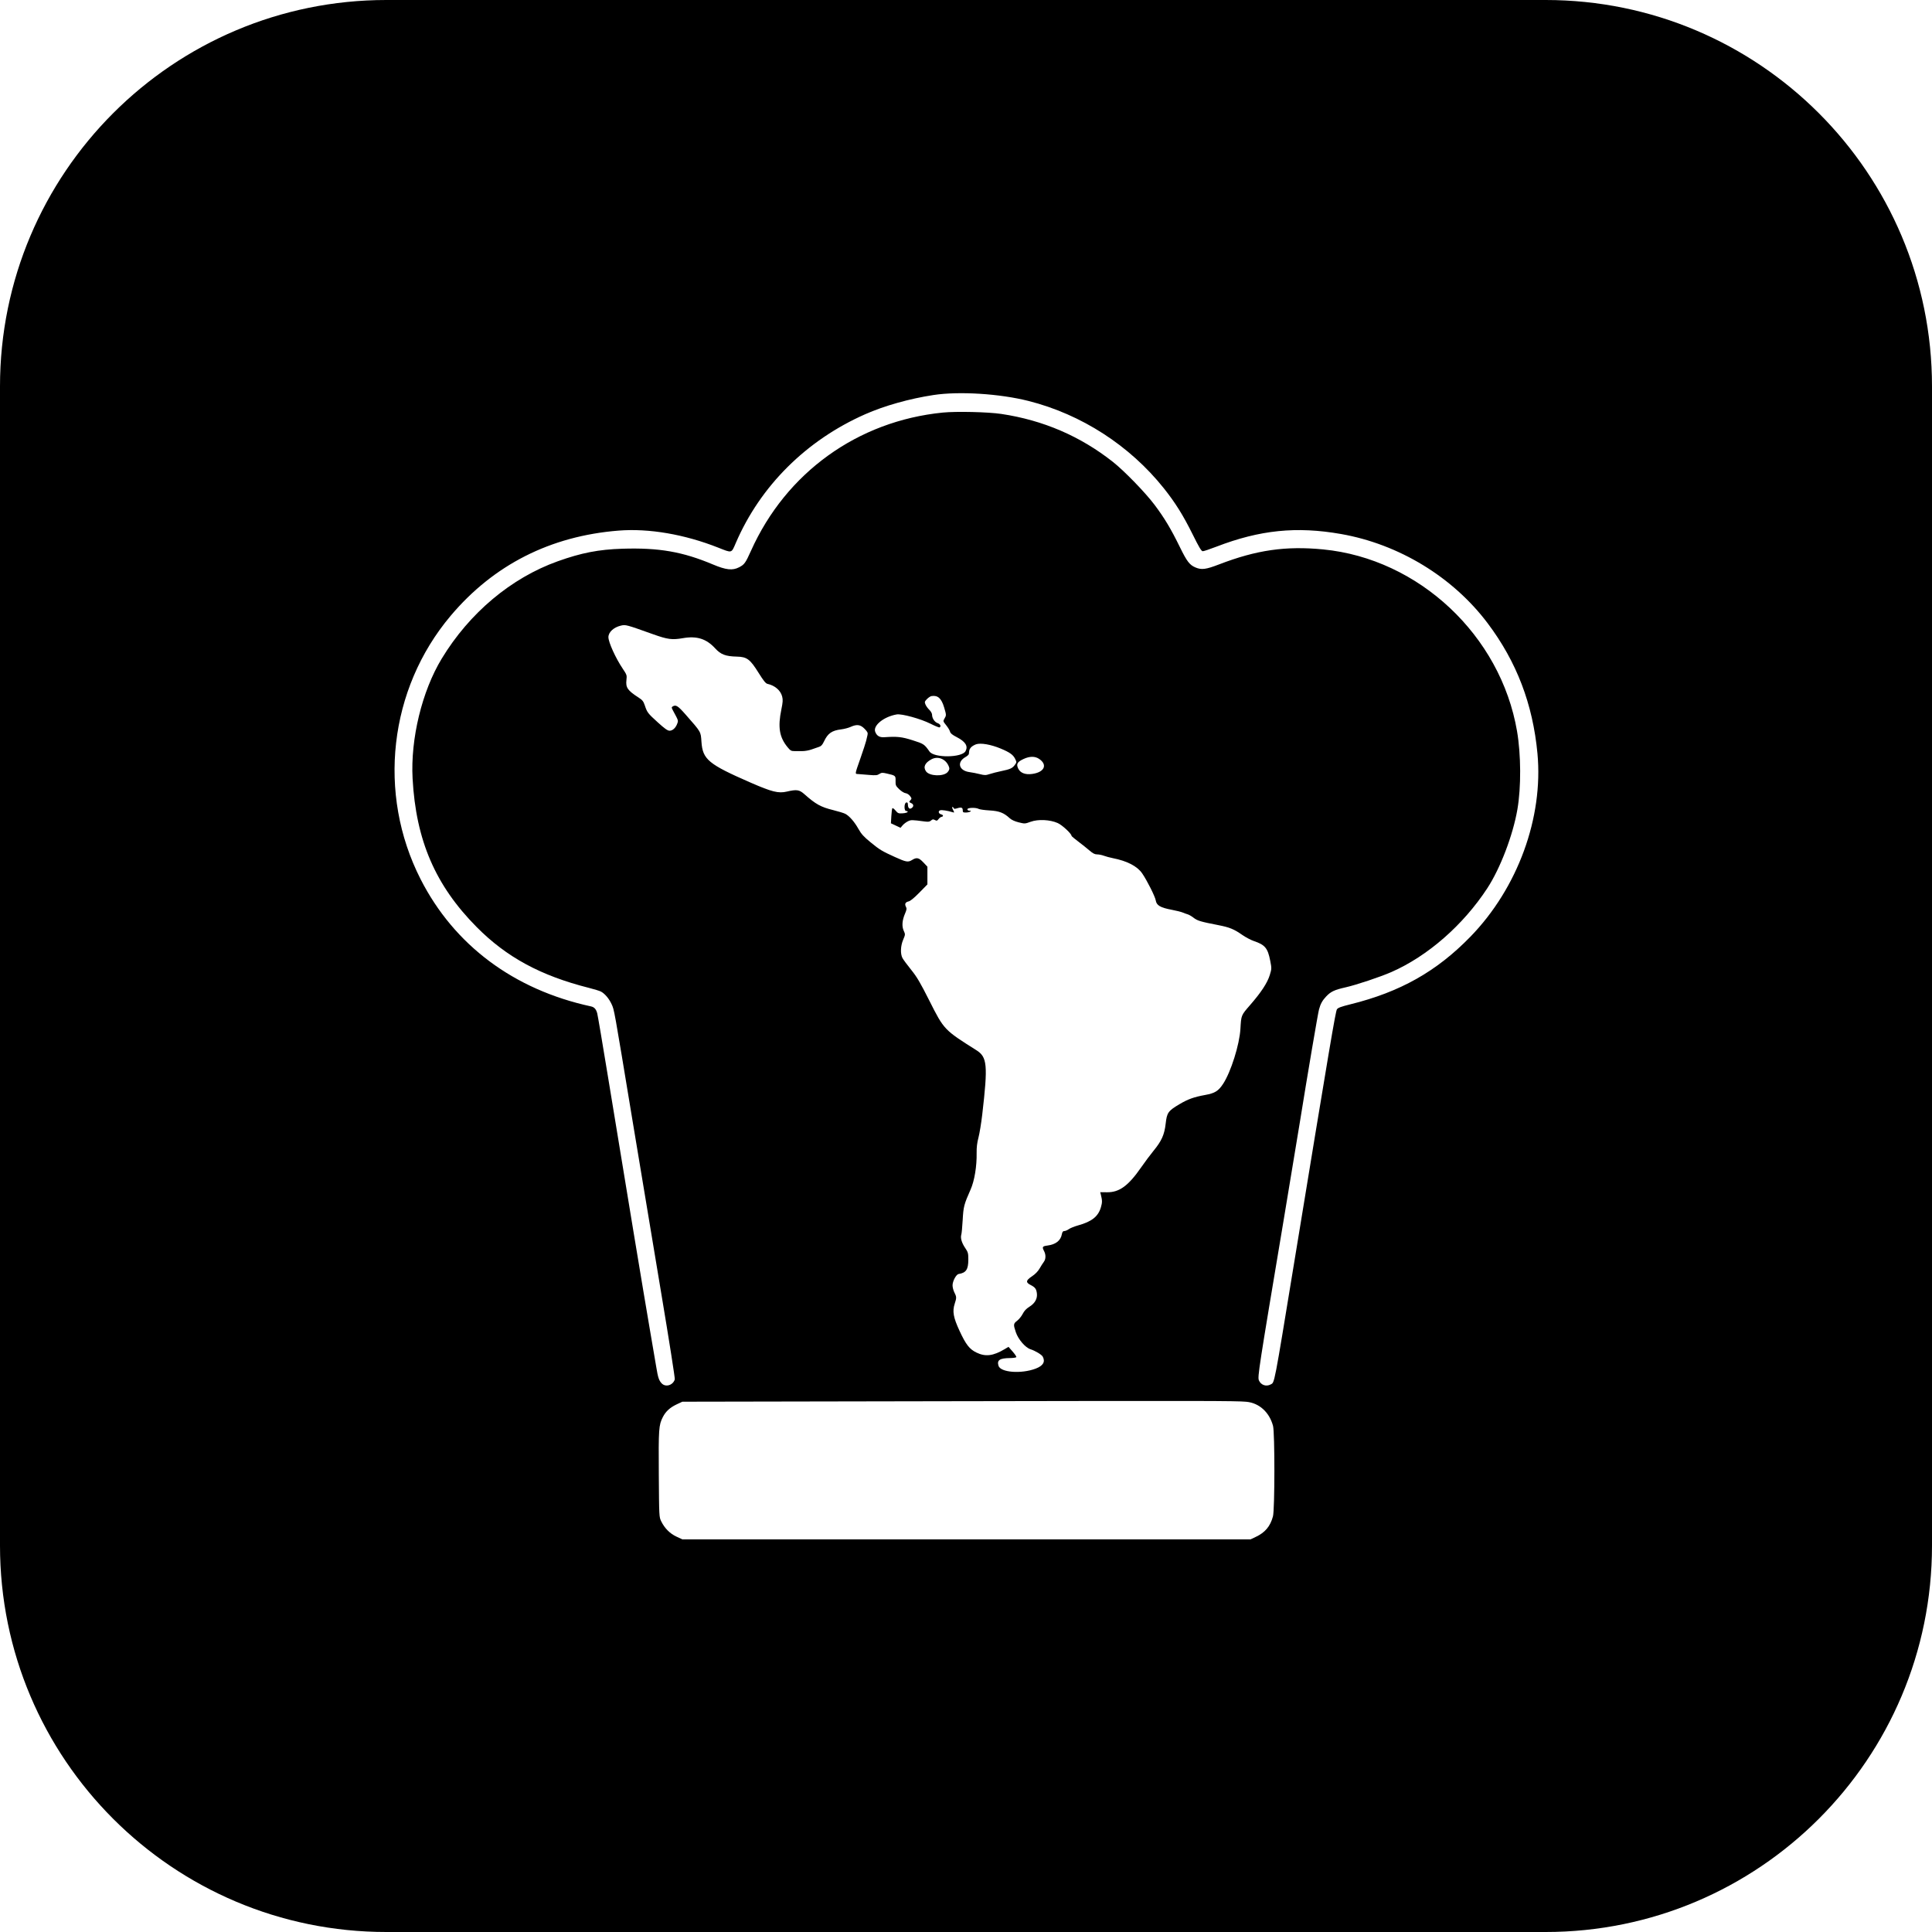
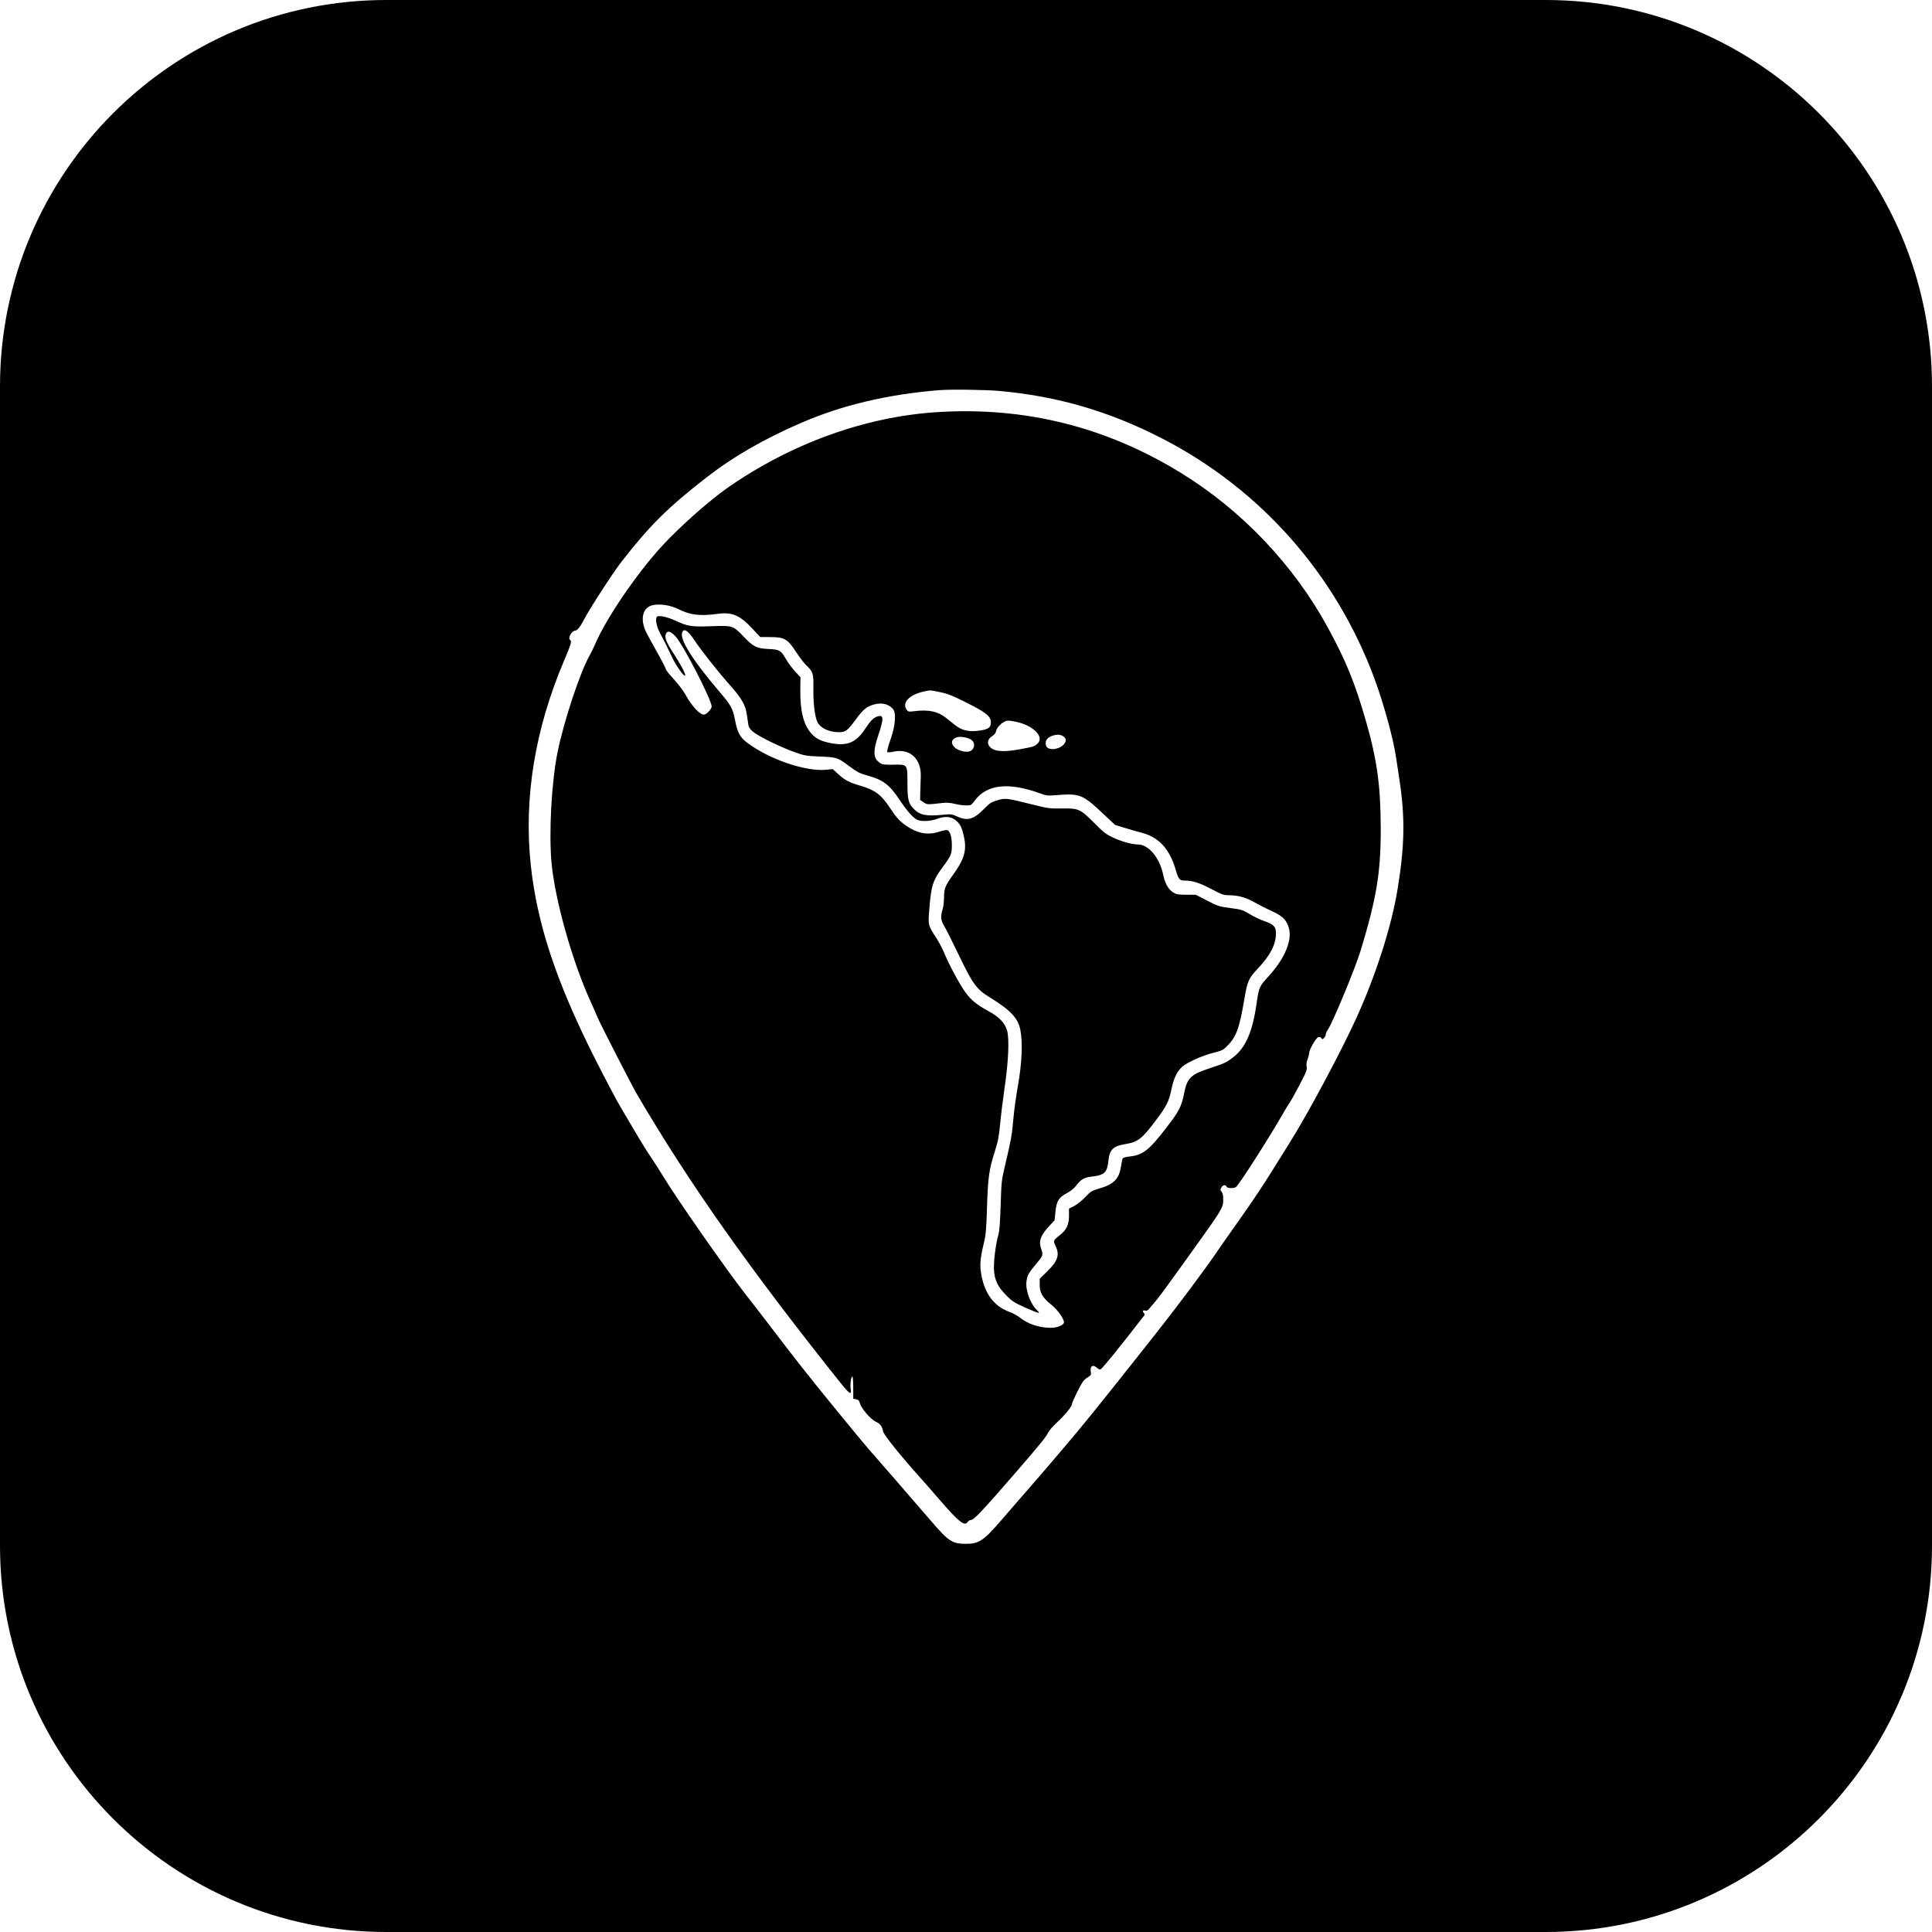
<svg xmlns="http://www.w3.org/2000/svg" viewBox="0 0 100 100">
  <rect width="100" height="100" rx="20" fill="#000000" />
-   <svg x="19.072" y="19" width="61.856" height="62" viewBox="558 237 1285 1288">
+   <svg x="26.226" y="19" width="47.548" height="62" viewBox="554 284 941 1227">
    <g style="color:#FFFFFF">
-       <g class="logo-hat" fill="currentColor">
-         <path d="M 1165.500 267.051 C 1139.541 271.031, 1112.858 278.542, 1092.075 287.719 C 1028.819 315.652, 979.461 364.737, 953.027 426 C 948.105 437.407, 949.184 437.114, 934.102 431.154 C 897.731 416.780, 859.485 410.243, 826.910 412.833 C 753.573 418.663, 692.505 449.658, 646.299 504.500 C 579.957 583.242, 567.155 695.610, 614.041 787.645 C 650.191 858.608, 714.263 906.460, 797.180 924.422 C 800.799 925.206, 802.748 927.349, 803.969 931.887 C 804.532 933.975, 809.698 964.442, 815.449 999.592 C 834.376 1115.258, 854.869 1238.965, 860.412 1271 C 863.409 1288.325, 866.576 1306.881, 867.450 1312.235 C 869.286 1323.492, 870.327 1326.639, 873.241 1329.750 C 877.465 1334.259, 885.458 1331.852, 887.375 1325.494 C 887.708 1324.391, 881.231 1283.216, 872.982 1233.994 C 864.734 1184.772, 850.772 1100.850, 841.957 1047.500 C 821.607 924.341, 822.354 928.497, 819.396 922 C 816.711 916.102, 812.096 910.666, 807.914 908.474 C 806.491 907.728, 800.641 905.933, 794.914 904.485 C 743.080 891.378, 706.405 871.496, 674.313 839.105 C 629.935 794.315, 609.075 745.974, 605.439 679.500 C 603.101 636.755, 615.551 585.482, 636.762 550.500 C 666.533 501.402, 711.328 463.794, 761.401 445.856 C 786.844 436.742, 805.543 433.104, 831 432.314 C 870.384 431.093, 895.788 435.515, 928.500 449.286 C 942.488 455.174, 949.443 455.917, 956.500 452.276 C 962.228 449.321, 963.382 447.719, 969.357 434.421 C 1007.089 350.443, 1083.942 295.072, 1175.468 285.923 C 1190.085 284.462, 1224.244 285.255, 1238.500 287.387 C 1283.450 294.108, 1323.405 311.288, 1358.500 338.983 C 1370.709 348.617, 1393.520 372.138, 1403.279 385.156 C 1413.971 399.417, 1420.856 410.907, 1430.452 430.500 C 1438.138 446.193, 1440.933 449.821, 1447.417 452.530 C 1453.835 455.211, 1458.543 454.586, 1472.566 449.190 C 1512.930 433.657, 1544.287 429.142, 1584.576 433.063 C 1687.417 443.070, 1775.401 525.569, 1793.009 628.500 C 1797.329 653.754, 1797.501 688.767, 1793.422 712.500 C 1788.633 740.369, 1774.988 776.102, 1760.965 797.500 C 1735.020 837.090, 1696.935 870.365, 1658 887.460 C 1645.935 892.757, 1620.266 901.328, 1608.500 903.988 C 1596.690 906.658, 1592.764 908.499, 1587.860 913.665 C 1583.721 918.026, 1581.703 921.664, 1580.082 927.690 C 1578.829 932.350, 1567.778 997.408, 1559.477 1049 C 1556.512 1067.425, 1548.654 1114.900, 1542.015 1154.500 C 1515.209 1314.376, 1513.903 1322.832, 1515.441 1326.512 C 1517.553 1331.569, 1523.205 1333.566, 1528.055 1330.970 C 1532.435 1328.627, 1531.351 1334.237, 1553.450 1199.500 C 1591.784 965.777, 1597.842 929.890, 1599.355 927.582 C 1600.445 925.917, 1603.747 924.688, 1613.849 922.189 C 1667.350 908.949, 1706.508 886.890, 1742.867 849.509 C 1793.705 797.241, 1821.431 721.481, 1814.968 652.500 C 1809.987 599.352, 1792.592 553.860, 1761.402 512.413 C 1723.998 462.711, 1665.959 427.410, 1603.676 416.479 C 1555.940 408.101, 1516.445 412.119, 1469.781 430.099 C 1462.786 432.795, 1456.188 435, 1455.118 435 C 1453.593 435, 1451.224 431.063, 1444.137 416.750 C 1434.070 396.419, 1425.385 382.538, 1413.148 367.219 C 1376.488 321.326, 1324.614 287.851, 1267.863 273.465 C 1236.742 265.576, 1192.999 262.836, 1165.500 267.051 M 1178.500 1348.985 L 895.500 1349.500 889.500 1352.304 C 882.280 1355.679, 877.610 1359.951, 874.530 1366 C 870.126 1374.651, 869.840 1378.690, 870.180 1427.500 C 870.498 1473.147, 870.518 1473.536, 872.797 1478.162 C 876.480 1485.640, 882.180 1491.350, 889.192 1494.587 L 895.500 1497.500 1201 1497.500 L 1506.500 1497.500 1512 1494.910 C 1522.168 1490.121, 1527.715 1483.509, 1530.575 1472.764 C 1532.559 1465.309, 1532.615 1382.891, 1530.641 1375.500 C 1526.704 1360.761, 1515.708 1350.829, 1501.921 1349.558 C 1490.918 1348.543, 1455.594 1348.480, 1178.500 1348.985" />
+       <g class="logo-hat" fill="currentColor" fill-rule="evenodd">
+         <path d="M 996.500 307.670 C 943.426 312.103, 897.430 323.043, 855.500 341.207 C 816.726 358.004, 785.988 375.787, 757.757 397.755 C 718.990 427.921, 700.195 446.595, 671.667 483.292 C 662.839 494.648, 638.517 532.185, 633.303 542.500 C 629.721 549.588, 626.192 554, 624.104 554 C 620.652 554, 616.341 561.857, 618.919 563.450 C 620.902 564.676, 620.049 567.612, 612.623 585.114 C 582.925 655.109, 571.441 725.471, 578.611 793.500 C 584.971 853.851, 604.612 913.332, 643.993 991.500 C 654.245 1011.850, 666.239 1034.575, 670.646 1042 C 675.053 1049.425, 682.622 1062.250, 687.467 1070.500 C 692.311 1078.750, 698.714 1089.010, 701.695 1093.300 C 704.676 1097.590, 710.272 1106.326, 714.129 1112.714 C 728.141 1135.915, 780.284 1210.509, 799.699 1235.127 C 805.089 1241.962, 815.125 1254.931, 822 1263.946 C 850.931 1301.882, 859.972 1313.373, 888.346 1348.269 C 904.761 1368.458, 922.311 1389.624, 927.346 1395.305 C 935.419 1404.414, 953.179 1424.879, 990.521 1468.096 C 1006.717 1486.841, 1010.824 1489.418, 1024.500 1489.413 C 1037.713 1489.408, 1042.857 1485.985, 1060.350 1465.558 C 1067.033 1457.755, 1079.700 1443.144, 1088.500 1433.090 C 1097.300 1423.036, 1107.578 1411.140, 1111.340 1406.655 C 1115.102 1402.170, 1122.977 1392.897, 1128.840 1386.050 C 1141.404 1371.376, 1163.459 1344.189, 1188.500 1312.507 C 1198.400 1299.981, 1212.073 1282.705, 1218.885 1274.116 C 1239.608 1247.985, 1266.933 1211.497, 1280.004 1192.500 C 1286.815 1182.600, 1297.532 1167.300, 1303.818 1158.500 C 1316.286 1141.045, 1330.126 1120.292, 1340.199 1103.948 C 1343.740 1098.202, 1351.161 1086.300, 1356.689 1077.500 C 1374.945 1048.438, 1408.932 984.822, 1424.400 950.764 C 1444.388 906.751, 1460.194 857.457, 1466.461 819.587 C 1473.919 774.517, 1474.418 745.229, 1468.395 706 C 1467.001 696.925, 1465.504 687.025, 1465.067 684 C 1462.319 664.958, 1452.333 628.535, 1442.861 603 C 1403.271 496.273, 1326.514 409.354, 1226 357.429 C 1172.208 329.640, 1119.279 314.065, 1059.876 308.545 C 1045.077 307.170, 1008.533 306.665, 996.500 307.670 M 995 330.138 C 921.356 334.770, 845.477 362.172, 780.128 407.734 C 761.037 421.044, 729.829 448.856, 712.153 468.312 C 686.466 496.585, 656.130 541.155, 644.982 567 C 643.203 571.125, 640.703 576.300, 639.426 578.500 C 629.498 595.609, 612.678 646.104, 606.111 678.511 C 599.941 708.960, 597.095 761.192, 599.937 791.831 C 603.466 829.894, 621.174 892.792, 639.900 933.781 C 642.735 939.986, 645.892 947.186, 646.917 949.781 C 649.171 955.490, 682.156 1019.859, 687.512 1029 C 740.599 1119.608, 801.912 1206.568, 895.331 1323.750 C 905.066 1335.961, 907.426 1337.518, 906.391 1331.046 C 905.645 1326.380, 906.718 1318, 908.061 1318 C 908.591 1318, 909 1322.953, 909 1329.375 L 909 1340.750 911.952 1341.340 C 914.327 1341.815, 915.108 1342.670, 915.949 1345.715 C 917.379 1350.897, 927.031 1362.057, 932.012 1364.289 C 936.578 1366.334, 938.568 1368.946, 939.516 1374.134 C 940.163 1377.678, 957.676 1399.464, 978.396 1422.500 C 982.353 1426.900, 991.054 1436.840, 997.730 1444.590 C 1017.051 1467.016, 1023.202 1471.852, 1026.232 1467 C 1026.919 1465.900, 1028.397 1465, 1029.517 1465 C 1032.544 1465, 1042.290 1454.645, 1076.576 1415 C 1100.385 1387.469, 1106.535 1379.898, 1108.494 1375.709 C 1109.469 1373.625, 1113.311 1369.125, 1117.032 1365.709 C 1125.208 1358.206, 1133 1348.778, 1133 1346.389 C 1133 1345.429, 1135.581 1339.515, 1138.735 1333.247 C 1143.598 1323.582, 1145.114 1321.445, 1148.715 1319.175 C 1152.407 1316.849, 1152.889 1316.144, 1152.406 1313.772 C 1151.135 1307.528, 1154.367 1305.117, 1158.635 1309.127 C 1159.880 1310.296, 1161.558 1311, 1162.364 1310.691 C 1164.060 1310.040, 1182.511 1287.260, 1207.184 1255.356 C 1207.734 1254.646, 1207.484 1253.627, 1206.527 1252.670 C 1204.827 1250.969, 1205.954 1249.661, 1208.332 1250.574 C 1209.165 1250.893, 1210.568 1250.332, 1211.451 1249.327 C 1221.742 1237.613, 1222.450 1236.669, 1257.180 1188.266 C 1286.696 1147.130, 1288 1144.966, 1288 1137.147 C 1288 1132.498, 1287.528 1130.136, 1286.336 1128.819 C 1284.902 1127.234, 1284.856 1126.637, 1286.005 1124.490 C 1287.483 1121.728, 1290.470 1121.176, 1291.362 1123.500 C 1292.022 1125.221, 1298.091 1125.557, 1300.943 1124.031 C 1303.585 1122.617, 1335.355 1073.009, 1349.314 1048.500 C 1351.507 1044.650, 1354.565 1039.652, 1356.110 1037.393 C 1357.655 1035.133, 1362.338 1026.721, 1366.515 1018.698 C 1373.183 1005.893, 1374.030 1003.676, 1373.445 1000.560 C 1373.008 998.227, 1373.331 995.629, 1374.390 992.984 C 1375.275 990.771, 1376 987.903, 1376 986.612 C 1376 983.254, 1382.985 971.140, 1385.354 970.388 C 1386.619 969.986, 1387.779 970.345, 1388.527 971.368 C 1389.604 972.840, 1389.851 972.822, 1391.353 971.162 C 1392.259 970.161, 1393 968.547, 1393 967.576 C 1393 966.604, 1393.911 964.530, 1395.024 962.966 C 1399.895 956.126, 1423.335 899.634, 1428.826 881.500 C 1445.150 827.596, 1449.427 801.537, 1449.342 756.500 C 1449.260 712.923, 1445.549 686.122, 1434.074 646.226 C 1422.989 607.685, 1413.824 585.179, 1395.407 551.270 C 1360.419 486.852, 1306.937 430.552, 1244.218 392.112 C 1167.404 345.035, 1084.791 324.491, 995 330.138" />
      </g>
      <g class="logo-flame" fill="currentColor">
-         <path d="M 829.500 514.975 C 821.706 516.769, 816 522.027, 816 527.415 C 816 532.879, 823.764 549.970, 831.406 561.328 C 835.794 567.850, 835.972 568.390, 835.383 573.401 C 834.422 581.578, 836.605 584.749, 848.423 592.338 C 852.508 594.962, 853.639 596.372, 855.067 600.618 C 857.700 608.445, 858.284 609.215, 868.978 618.931 C 876.641 625.894, 879.620 628, 881.805 628 C 885.120 628, 888.454 624.863, 890.071 620.226 C 891.235 616.886, 891.369 617.286, 885.364 606.191 C 883.814 603.327, 883.770 602.757, 885.037 601.956 C 888.498 599.767, 890.636 601.096, 899.026 610.650 C 915.907 629.873, 915.268 628.773, 916.041 639.924 C 917.361 658.952, 923.452 663.998, 969.171 683.931 C 991.925 693.852, 998.813 695.551, 1007.811 693.464 C 1018.495 690.986, 1021.247 691.392, 1026.729 696.250 C 1038.989 707.115, 1044.355 710.076, 1057.822 713.408 C 1063.374 714.782, 1069.173 716.565, 1070.709 717.370 C 1075.087 719.668, 1080.504 725.873, 1084.789 733.500 C 1087.967 739.157, 1090.517 741.965, 1098.080 748.140 C 1107.876 756.139, 1110.020 757.430, 1124.191 763.867 C 1136.038 769.249, 1138.234 769.637, 1142.371 767.080 C 1147.450 763.941, 1149.746 764.413, 1154.650 769.605 L 1159 774.210 1159 783.734 L 1159 793.258 1150.369 802.078 C 1144.813 807.756, 1140.691 811.129, 1138.801 811.544 C 1135.297 812.313, 1134.301 814.325, 1135.923 817.355 C 1136.901 819.184, 1136.735 820.451, 1134.981 824.538 C 1131.836 831.866, 1131.338 838.205, 1133.527 843.059 C 1135.319 847.033, 1135.312 847.133, 1132.919 852.787 C 1130.084 859.483, 1129.781 867.924, 1132.211 872.500 C 1133.087 874.150, 1137.252 879.775, 1141.465 885 C 1147.739 892.779, 1151.309 898.834, 1161.174 918.427 C 1176.814 949.489, 1177.043 949.730, 1211.595 971.500 C 1223.381 978.925, 1224.155 987.277, 1217.992 1040.500 C 1216.909 1049.850, 1215.069 1061.100, 1213.902 1065.500 C 1212.429 1071.054, 1211.827 1076.098, 1211.934 1082 C 1212.193 1096.300, 1209.622 1111.909, 1205.457 1121.316 C 1198.347 1137.376, 1197.739 1139.707, 1196.938 1154 C 1196.522 1161.425, 1195.865 1168.507, 1195.477 1169.738 C 1194.345 1173.335, 1195.818 1178.529, 1199.537 1184.055 C 1202.717 1188.781, 1203 1189.809, 1203 1196.650 C 1203 1207.316, 1200.591 1210.912, 1192.589 1212.194 C 1189.939 1212.618, 1186.096 1219.721, 1186.043 1224.290 C 1186.020 1226.374, 1186.900 1229.844, 1188 1232 C 1190.422 1236.747, 1190.452 1237.743, 1188.366 1244.119 C 1185.700 1252.272, 1186.869 1258.893, 1193.501 1273.203 C 1200.398 1288.083, 1204.181 1292.963, 1211.655 1296.619 C 1221.418 1301.396, 1229.780 1300.359, 1242.352 1292.812 L 1246.204 1290.500 1250.580 1295.500 C 1252.987 1298.250, 1254.813 1300.950, 1254.638 1301.500 C 1254.463 1302.050, 1251.435 1302.530, 1247.910 1302.566 C 1236.692 1302.682, 1233.535 1304.809, 1235.481 1310.939 C 1237.753 1318.099, 1259.965 1319.774, 1275.362 1313.947 C 1283.447 1310.887, 1285.995 1306.596, 1283.023 1301.043 C 1281.868 1298.885, 1275.026 1294.763, 1269.792 1293.071 C 1264.252 1291.281, 1256.686 1282.487, 1254.102 1274.837 C 1251.294 1266.521, 1251.408 1265.553, 1255.571 1262.378 C 1257.534 1260.880, 1260.196 1257.574, 1261.485 1255.030 C 1263.108 1251.828, 1265.333 1249.470, 1268.725 1247.362 C 1274.682 1243.659, 1277.474 1238.570, 1276.703 1232.822 C 1276.069 1228.095, 1274.795 1226.446, 1269.817 1223.907 C 1264.499 1221.193, 1264.879 1219.027, 1271.441 1214.671 C 1274.955 1212.338, 1277.855 1209.365, 1279.629 1206.279 C 1281.140 1203.651, 1283.192 1200.427, 1284.188 1199.115 C 1286.385 1196.223, 1286.511 1191.504, 1284.494 1187.636 C 1282.113 1183.071, 1282.570 1182.315, 1288.156 1181.574 C 1297.073 1180.391, 1302.296 1176.269, 1303.585 1169.399 C 1304.056 1166.890, 1304.742 1166, 1306.207 1166 C 1307.298 1166, 1309.494 1165.073, 1311.086 1163.939 C 1312.677 1162.806, 1317.174 1160.993, 1321.079 1159.911 C 1335.798 1155.832, 1342.681 1150.346, 1345.576 1140.385 C 1347.097 1135.155, 1347.081 1133.154, 1345.467 1126.724 L 1344.837 1124.215 1352.169 1124.293 C 1365.346 1124.434, 1374.989 1117.420, 1388.684 1097.733 C 1392.803 1091.811, 1398.850 1083.711, 1402.120 1079.733 C 1410.853 1069.111, 1413.847 1062.429, 1415.196 1050.555 C 1416.548 1038.655, 1417.824 1036.849, 1429.992 1029.621 C 1439.156 1024.177, 1445.586 1021.870, 1457.750 1019.661 C 1468.162 1017.771, 1471.896 1015.446, 1476.973 1007.694 C 1485.353 994.897, 1494.583 965.576, 1495.575 948.598 C 1496.443 933.733, 1496.272 934.154, 1506.071 922.885 C 1517.988 909.182, 1524.599 899.077, 1527.173 890.632 C 1529.217 883.927, 1529.226 883.560, 1527.574 875.132 C 1524.947 861.730, 1522.005 858.211, 1510.047 854.173 C 1506.799 853.076, 1501.130 850.074, 1497.451 847.503 C 1488.610 841.323, 1483.810 839.373, 1471.647 837.019 C 1452.960 833.402, 1449.266 832.306, 1445.329 829.212 C 1443.223 827.557, 1440.375 825.882, 1439 825.490 C 1437.625 825.098, 1435.150 824.199, 1433.500 823.492 C 1431.850 822.785, 1426.466 821.442, 1421.535 820.509 C 1409.496 818.230, 1405.385 815.816, 1404.544 810.531 C 1403.880 806.364, 1395.202 789.061, 1389.938 781.410 C 1384.628 773.692, 1373.784 768.071, 1358.335 765.028 C 1355.126 764.396, 1350.803 763.231, 1348.730 762.439 C 1346.656 761.648, 1343.421 761, 1341.541 761 C 1338.966 761, 1336.933 759.971, 1333.311 756.836 C 1330.665 754.546, 1325.237 750.216, 1321.250 747.215 C 1317.263 744.213, 1314 741.467, 1314 741.112 C 1314 738.763, 1303.926 729.415, 1299.090 727.276 C 1290.718 723.574, 1278.020 722.996, 1269.922 725.948 C 1263.916 728.138, 1263.632 728.151, 1257.140 726.530 C 1252.919 725.476, 1249.407 723.861, 1247.500 722.097 C 1241.147 716.222, 1236.216 714.315, 1225.845 713.723 C 1220.534 713.420, 1215.276 712.683, 1214.160 712.086 C 1210.955 710.370, 1202 710.675, 1202 712.500 C 1202 713.384, 1202.923 714.006, 1204.250 714.015 C 1206.069 714.028, 1206.213 714.216, 1205 715 C 1204.175 715.533, 1202.037 715.976, 1200.250 715.985 C 1197.476 715.998, 1197 715.646, 1197 713.583 C 1197 710.589, 1195.501 710.034, 1191.080 711.390 C 1188.488 712.186, 1187.548 712.145, 1187.241 711.222 C 1187.017 710.550, 1186.409 710, 1185.891 710 C 1185.373 710, 1185.680 711.414, 1186.574 713.143 C 1188.192 716.272, 1188.189 716.282, 1185.849 715.567 C 1180.521 713.939, 1174.497 713.025, 1172.750 713.579 C 1170.241 714.376, 1170.947 717.279, 1173.814 717.956 C 1176.286 718.540, 1176.440 720.318, 1174.049 720.669 C 1173.251 720.786, 1171.858 721.862, 1170.955 723.060 C 1169.542 724.932, 1168.999 725.070, 1167.073 724.039 C 1165.224 723.049, 1164.504 723.139, 1162.941 724.553 C 1161.460 725.894, 1160.012 726.128, 1156.275 725.631 C 1142.132 723.751, 1141.396 723.745, 1137.934 725.465 C 1136.045 726.403, 1133.512 728.346, 1132.305 729.782 L 1130.111 732.394 1124.940 729.972 L 1119.769 727.550 1120.219 719.774 C 1120.467 715.497, 1120.978 711.689, 1121.355 711.311 C 1121.733 710.934, 1123.270 712.091, 1124.771 713.883 C 1127.270 716.865, 1127.915 717.113, 1132.422 716.820 C 1135.129 716.644, 1137.513 715.984, 1137.721 715.353 C 1137.928 714.722, 1137.288 714.272, 1136.299 714.353 C 1133.758 714.561, 1133.790 705.669, 1136.332 705.177 C 1137.500 704.950, 1138.005 705.549, 1138.015 707.177 C 1138.040 710.911, 1139.616 712.704, 1141.722 711.393 C 1144.516 709.653, 1144.445 707.160, 1141.564 705.847 C 1139.124 704.735, 1139.076 704.573, 1140.670 702.812 C 1142.254 701.062, 1142.233 700.789, 1140.328 698.226 C 1139.166 696.662, 1137.120 695.360, 1135.531 695.172 C 1133.994 694.990, 1130.957 693.111, 1128.709 690.951 C 1124.966 687.354, 1124.666 686.672, 1124.773 681.982 C 1124.903 676.285, 1124.823 676.218, 1115.225 674.014 C 1110.595 672.951, 1109.627 673.015, 1107.302 674.538 C 1105.051 676.013, 1103.370 676.161, 1096.077 675.527 C 1091.360 675.116, 1086.150 674.697, 1084.500 674.595 C 1080.917 674.373, 1080.729 675.584, 1087.220 657 C 1090.005 649.025, 1092.650 640.925, 1093.097 639 C 1093.545 637.075, 1094.214 634.229, 1094.586 632.676 C 1095.156 630.295, 1094.660 629.237, 1091.428 625.926 C 1086.958 621.348, 1083.138 620.846, 1076.321 623.941 C 1074.023 624.985, 1069.523 626.158, 1066.321 626.548 C 1056.262 627.775, 1051.931 630.805, 1047.840 639.477 C 1046.085 643.198, 1044.735 644.684, 1042.496 645.363 C 1040.848 645.863, 1037.250 647.109, 1034.500 648.133 C 1031.750 649.157, 1027.250 649.967, 1024.500 649.933 C 1021.750 649.899, 1017.833 649.888, 1015.795 649.909 C 1012.627 649.942, 1011.585 649.330, 1008.596 645.683 C 999.792 634.939, 998.035 624.151, 1001.977 605.048 C 1003.556 597.393, 1003.721 594.778, 1002.844 591.296 C 1001.178 584.678, 995.053 579.388, 987 577.611 C 985.130 577.199, 982.735 574.224, 977.500 565.817 C 968.333 551.095, 964.968 548.573, 954.163 548.323 C 942.006 548.042, 936.849 546.090, 930.813 539.486 C 921.326 529.105, 911.117 525.877, 896.044 528.492 C 884.459 530.502, 879.706 529.875, 864 524.265 C 835.087 513.936, 834.591 513.802, 829.500 514.975 M 1163.388 590.762 C 1162.226 590.949, 1160.025 592.408, 1158.497 594.004 C 1155.966 596.645, 1155.826 597.166, 1156.931 599.835 C 1157.599 601.446, 1159.463 604.027, 1161.073 605.570 C 1162.692 607.121, 1164 609.430, 1164 610.737 C 1164 614.565, 1166.715 618.705, 1169.970 619.840 C 1172.860 620.847, 1173.995 623.267, 1172.122 624.425 C 1171.638 624.724, 1167.251 622.959, 1162.372 620.504 C 1151.792 615.182, 1131.380 609.563, 1126 610.493 C 1112.101 612.895, 1100.306 622.439, 1102.889 629.194 C 1104.561 633.567, 1107.588 635.346, 1112.754 634.989 C 1126.572 634.035, 1131.421 634.562, 1143.162 638.295 C 1155.127 642.099, 1155.742 642.511, 1161.272 650.405 C 1166.203 657.445, 1196.192 657.115, 1200.011 649.979 C 1202.942 644.503, 1199.931 639.726, 1190.491 634.871 C 1185.721 632.418, 1183.772 630.819, 1183.331 629 C 1182.998 627.625, 1181.143 624.540, 1179.209 622.145 C 1175.762 617.874, 1175.725 617.735, 1177.347 614.990 C 1179.431 611.462, 1179.421 611.128, 1176.985 602.950 C 1174.070 593.161, 1170.171 589.666, 1163.388 590.762 M 1211.360 642.603 C 1209.237 643.330, 1206.713 644.892, 1205.750 646.073 C 1204.138 648.052, 1203.886 648.852, 1203.593 652.916 C 1203.537 653.695, 1201.936 655.202, 1200.035 656.264 C 1190.319 661.692, 1192.756 670.979, 1204.299 672.520 C 1207.160 672.902, 1212.132 673.878, 1215.348 674.690 C 1220.581 676.011, 1221.706 675.999, 1226.042 674.581 C 1228.707 673.709, 1234.175 672.317, 1238.194 671.486 C 1247.972 669.465, 1250.317 668.415, 1252.920 664.894 C 1255.091 661.957, 1255.097 661.860, 1253.312 658.220 C 1251.159 653.831, 1247.468 651.213, 1237.725 647.163 C 1227.207 642.790, 1216.316 640.907, 1211.360 642.603 M 1218.640 654.845 C 1218.441 655.205, 1218.230 657.188, 1218.170 659.250 C 1218.042 663.644, 1218.765 663.817, 1227.603 661.515 C 1234.343 659.760, 1234.750 659.472, 1232.328 658.175 C 1229.474 656.648, 1219.044 654.111, 1218.640 654.845 M 1262.330 658.427 C 1255.554 661.582, 1254.295 663.897, 1256.690 668.797 C 1258.955 673.431, 1264.158 675.455, 1271.406 674.522 C 1284.746 672.804, 1288.597 664.679, 1279.102 658.287 C 1274.656 655.294, 1268.956 655.342, 1262.330 658.427 M 1163.500 658.662 C 1156.307 662.454, 1154.214 667.005, 1157.503 671.701 C 1161.199 676.978, 1176.465 677.486, 1180.775 672.475 C 1182.347 670.648, 1182.870 669.124, 1182.432 667.652 C 1179.849 658.973, 1170.937 654.741, 1163.500 658.662" />
+         <path d="M 703.185 527.989 C 693.636 530.249, 690.633 541.290, 696.127 553.940 C 697.188 556.382, 702.318 565.904, 707.528 575.100 C 712.737 584.296, 717 592.506, 717 593.343 C 717 594.180, 720.587 598.737, 724.972 603.470 C 729.356 608.202, 734.617 615.095, 736.661 618.787 C 743.525 631.181, 751.606 640, 756.101 640 C 758.583 640, 764.007 634.258, 763.966 631.673 C 763.855 624.695, 734.736 568.215, 726.949 559.875 C 721.754 554.311, 718.504 553.545, 716.990 557.527 C 715.644 561.067, 717.517 565.923, 724.144 576.079 C 732.012 588.136, 737.185 597.800, 736.811 599.744 C 736.295 602.421, 727.262 589.691, 722.801 580 C 718.793 571.292, 716.061 565.809, 710.744 555.798 C 706.966 548.684, 705.854 540.377, 708.542 539.346 C 711.208 538.322, 719.868 540.432, 727.338 543.924 C 739.421 549.574, 743.448 550.188, 763.513 549.443 C 785.387 548.632, 785.879 548.784, 796.131 559.503 C 806.651 570.501, 809.906 572.179, 821.833 572.752 C 833.559 573.315, 834.727 573.972, 839.980 582.965 C 842.223 586.806, 846.502 592.588, 849.487 595.813 L 854.916 601.676 854.774 614.588 C 854.536 636.296, 858.017 650.193, 865.948 659.204 C 870.962 664.899, 876.551 667.563, 887.497 669.472 C 903.122 672.196, 912.091 668.315, 920.857 655.034 C 926.472 646.528, 929.278 643.596, 933.241 642.095 C 940.210 639.454, 940.581 643.488, 934.920 660.349 C 928.923 678.212, 929.335 684.909, 936.730 689.736 C 938.948 691.184, 941.345 691.461, 950.092 691.284 C 964.809 690.986, 964.495 690.570, 964.518 710.356 C 964.537 726.911, 965.455 730.707, 970.803 736.342 C 977.165 743.045, 983.523 744.322, 1001.618 742.534 C 1009.172 741.788, 1010.135 741.915, 1015.489 744.366 C 1026.278 749.306, 1032.545 747.374, 1044 735.578 C 1048.634 730.806, 1050.577 729.587, 1056.337 727.833 C 1064.647 725.304, 1065.921 725.445, 1090.749 731.640 C 1108.838 736.154, 1109.970 736.312, 1122.802 736.115 C 1139.902 735.854, 1141.652 736.649, 1156.148 751.274 C 1165.497 760.707, 1167.898 762.550, 1175.429 766.080 C 1183.793 769.999, 1194.473 772.947, 1200.434 772.983 C 1211.543 773.048, 1222.807 786.444, 1226.495 803.976 C 1228.417 813.115, 1231.783 819.084, 1236.741 822.150 C 1239.993 824.160, 1241.809 824.475, 1250.201 824.487 L 1259.902 824.500 1270.701 830.098 C 1282.934 836.439, 1283.375 836.577, 1297.319 838.408 C 1306.566 839.623, 1308.230 840.183, 1315.233 844.435 C 1319.480 847.013, 1326.339 850.260, 1330.475 851.651 C 1339.655 854.737, 1342 857.259, 1342 864.046 C 1342 875.358, 1336.393 886.306, 1323.633 899.913 C 1313.840 910.356, 1312.766 912.791, 1309.552 931.853 C 1304.481 961.918, 1301.217 970.540, 1291.213 980.297 C 1287.894 983.534, 1285.894 984.446, 1277.650 986.488 C 1266.612 989.221, 1251.142 996.180, 1245.929 1000.758 C 1240.698 1005.350, 1237.251 1012.555, 1234.984 1023.633 C 1232.431 1036.105, 1230.130 1040.753, 1219.460 1055 C 1204.672 1074.743, 1200.728 1077.816, 1187.411 1079.977 C 1175.213 1081.955, 1171.498 1085.711, 1170.348 1097.225 C 1169.193 1108.782, 1166.209 1111.749, 1154.413 1113.072 C 1145.584 1114.062, 1142.520 1115.722, 1137.579 1122.192 C 1135.279 1125.205, 1131.806 1128.052, 1127.878 1130.146 C 1119.471 1134.627, 1117.251 1138.240, 1116.134 1149.268 L 1115.253 1157.960 1109.618 1164.046 C 1100.827 1173.541, 1098.757 1179.402, 1101.458 1187.156 C 1103.704 1193.604, 1103.557 1194.052, 1096.415 1202.610 C 1088.580 1211.999, 1087.413 1214.066, 1086.496 1220.179 C 1085.174 1228.993, 1090.131 1243.117, 1096.828 1249.621 C 1101.589 1254.245, 1099.819 1253.903, 1085.147 1247.363 C 1073.911 1242.355, 1071.766 1240.982, 1065.917 1235.055 C 1056.868 1225.883, 1053.608 1219.021, 1053.144 1208.165 C 1052.771 1199.442, 1054.976 1182.213, 1057.657 1172.893 C 1058.746 1169.109, 1059.444 1160.041, 1059.997 1142.500 C 1060.751 1118.554, 1060.940 1116.847, 1064.466 1102 C 1070.529 1076.479, 1071.839 1069.170, 1072.983 1054.500 C 1073.584 1046.800, 1075.716 1031.275, 1077.721 1020 C 1081.847 996.799, 1082.731 975.692, 1080.119 962.691 C 1077.731 950.803, 1069.985 942.617, 1048.786 929.582 C 1035.259 921.264, 1031.509 916.151, 1017.380 886.770 C 1010.574 872.618, 1003.655 858.843, 1002.003 856.159 C 998.616 850.655, 998.281 846.940, 1000.511 839.591 C 1001.330 836.891, 1002 831.364, 1002 827.309 C 1002 818.289, 1003.276 815.052, 1011.049 804.353 C 1022.737 788.266, 1025.363 779.356, 1022.488 765.537 C 1020.602 756.471, 1018.940 752.782, 1015.153 749.252 C 1009.825 744.285, 1003.480 743.554, 994.581 746.884 C 987.976 749.355, 978.211 749.689, 974.200 747.580 C 969.889 745.313, 963.782 738.300, 956.240 726.954 C 946.233 711.902, 939.443 706.761, 924 702.547 C 915.681 700.277, 913.057 698.930, 904.460 692.519 C 892.828 683.844, 892.409 683.708, 875 682.944 C 860.194 682.295, 858.995 682.081, 848.221 678.182 C 833.593 672.887, 811.533 662.004, 806.234 657.469 C 803.403 655.045, 801.922 652.883, 801.599 650.703 C 801.338 648.942, 800.628 644.154, 800.022 640.065 C 798.503 629.818, 794.789 623.385, 782.278 609.326 C 770.451 596.036, 752.984 573.927, 746.274 563.753 C 739.428 553.375, 735.005 550.859, 733.581 556.532 C 731.734 563.893, 745.345 585.316, 770.887 615.245 C 783.983 630.592, 785.627 633.545, 788 646 C 790.345 658.307, 793.010 663.260, 800.199 668.677 C 822.976 685.840, 860.660 698.695, 881.615 696.451 L 887.968 695.770 893.616 700.932 C 900.478 707.203, 904.781 709.476, 915.882 712.695 C 931.325 717.172, 937.575 721.859, 946.853 735.922 C 953.056 745.322, 956.783 749.379, 963.405 753.934 C 974.752 761.742, 985.521 763.693, 996.818 759.990 C 1000.651 758.733, 1004.531 757.990, 1005.439 758.338 C 1008.175 759.388, 1010 765.415, 1010 773.403 C 1010 782.794, 1009.339 784.471, 1001.490 795.014 C 990.498 809.776, 988.865 814.715, 986.935 839.022 C 985.608 855.745, 985.617 855.783, 993.740 868.210 C 996.512 872.450, 1000.220 879.425, 1001.980 883.710 C 1006.921 895.736, 1017.623 915.687, 1023.618 924.048 C 1029.653 932.464, 1034.972 936.836, 1047.574 943.741 C 1058.540 949.750, 1064.298 955.777, 1066.586 963.645 C 1068.999 971.943, 1067.992 995.270, 1064.066 1022 C 1062.411 1033.275, 1060.372 1049.779, 1059.537 1058.674 C 1058.278 1072.074, 1057.339 1076.984, 1054.065 1087.296 C 1048.090 1106.113, 1046.962 1114.127, 1046.016 1144.500 C 1045.268 1168.493, 1044.880 1172.725, 1042.528 1182.500 C 1038.847 1197.801, 1038.392 1204.875, 1040.434 1215.060 C 1044.227 1233.986, 1053.676 1246.227, 1068.704 1251.682 C 1072.288 1252.983, 1077.084 1255.557, 1079.361 1257.403 C 1087.649 1264.122, 1099.361 1268.077, 1111.137 1268.134 C 1117.711 1268.165, 1124.302 1265.573, 1124.823 1262.751 C 1125.409 1259.581, 1118.351 1249.593, 1111.886 1244.441 C 1102.985 1237.349, 1100 1232.273, 1100 1224.224 L 1100 1217.840 1107.350 1210.670 C 1118.634 1199.663, 1120.708 1193.427, 1116.182 1184.115 C 1113.687 1178.980, 1113.884 1178.495, 1120.624 1173.188 C 1127.526 1167.753, 1130 1162.479, 1130 1153.201 L 1130 1146.034 1135.228 1143.385 C 1138.109 1141.924, 1143.208 1137.844, 1146.590 1134.291 C 1152.314 1128.279, 1153.284 1127.685, 1161.065 1125.422 C 1175.952 1121.094, 1181.360 1115.585, 1183.249 1102.826 C 1183.845 1098.797, 1184.711 1095.001, 1185.171 1094.392 C 1185.632 1093.783, 1188.781 1092.994, 1192.169 1092.640 C 1205.472 1091.250, 1211.993 1086.174, 1229.300 1063.737 C 1242.850 1046.171, 1245.120 1041.811, 1247.904 1028 C 1251.106 1012.114, 1254.737 1008.576, 1274.455 1002.132 C 1289.121 997.339, 1291.777 996.089, 1298.328 990.905 C 1311.452 980.518, 1318.216 964.517, 1322.506 933.707 C 1324.431 919.881, 1325.299 917.954, 1333.649 908.947 C 1350.395 890.888, 1358.698 871.938, 1355.405 859.295 C 1353.201 850.835, 1349.285 846.652, 1339.150 841.933 C 1330.132 837.735, 1328.972 837.145, 1317.500 830.938 C 1310.109 826.939, 1302.179 825, 1293.211 825 C 1288.479 825, 1286.245 824.186, 1275.645 818.601 C 1263.404 812.151, 1256.608 810, 1248.474 810 C 1243.143 810, 1242.230 808.843, 1239.018 798.012 C 1232.938 777.508, 1221.817 765.509, 1204.796 761.090 C 1200.233 759.905, 1192.168 757.602, 1186.874 755.971 L 1177.249 753.006 1163.874 740.478 C 1143.941 721.806, 1140.787 720.579, 1117.500 722.444 C 1108.081 723.199, 1107.065 723.088, 1100 720.541 C 1068.101 709.039, 1046.065 711.404, 1033.802 727.646 C 1029.808 732.936, 1029.696 733, 1024.461 733 C 1021.546 733, 1016.338 732.277, 1012.886 731.392 C 1008.663 730.310, 1004.794 729.993, 1001.055 730.421 C 984.574 732.309, 984.700 732.313, 981 729.794 L 977.500 727.410 977.669 719.455 C 977.762 715.080, 977.987 707.900, 978.168 703.500 C 978.920 685.252, 966.896 674.243, 950.273 677.963 C 947.047 678.685, 944.422 678.822, 943.895 678.295 C 943.369 677.769, 944.728 672.482, 947.199 665.450 C 952.273 651.009, 953.218 638.112, 949.502 634.004 C 945.001 629.027, 938.411 627.481, 930.489 629.545 C 922.970 631.503, 919.204 634.578, 911.549 645.007 C 903.162 656.434, 901.112 658, 894.547 658 C 884.295 658, 875.595 653.985, 872.381 647.770 C 869.656 642.501, 867.935 628.450, 868.178 613.446 C 868.432 597.698, 867.924 596.093, 860.438 589 C 858.407 587.075, 853.908 581.150, 850.441 575.833 C 841.738 562.484, 838.605 560.660, 824.213 560.568 L 813.725 560.500 806.113 552.360 C 792.435 537.734, 784.931 534.651, 768.548 536.930 C 752.223 539.201, 741.591 537.851, 730.098 532.050 C 721.745 527.833, 710.814 526.184, 703.185 527.989 M 981 616.390 C 966.359 619.646, 958.690 627.830, 963.648 634.908 C 965.209 637.137, 965.647 637.218, 971.898 636.444 C 986.282 634.663, 995.684 636.679, 1004.039 643.334 C 1006.226 645.075, 1010.462 648.449, 1013.454 650.831 C 1020.371 656.337, 1028.034 657.969, 1039.003 656.271 C 1047.647 654.933, 1050 653.130, 1050 647.844 C 1050 641.785, 1044.888 637.684, 1024.752 627.588 C 1010.623 620.505, 1005.780 618.585, 998 616.983 C 987.149 614.748, 988.219 614.785, 981 616.390 M 1004 631.412 C 1004 631.713, 1005.913 632.926, 1008.250 634.107 C 1010.587 635.288, 1016.157 638.703, 1020.627 641.695 C 1027.488 646.288, 1029.345 647.086, 1032.549 646.818 C 1036.649 646.475, 1038.308 644.407, 1035.333 643.348 C 1034.325 642.989, 1027.875 640.353, 1021 637.490 C 1007.191 631.739, 1004 630.598, 1004 631.412 M 1065 646.724 C 1061.004 648.233, 1056.037 653.288, 1055.444 656.448 C 1054.998 658.826, 1053.768 660.460, 1051.159 662.143 C 1046.439 665.187, 1045.671 669.762, 1049.275 673.365 C 1053.786 677.877, 1063.087 678.549, 1079.368 675.542 C 1094.174 672.808, 1094.326 672.759, 1097.750 669.677 C 1105.151 663.014, 1093.613 651.146, 1076.131 647.440 C 1069.050 645.939, 1067.366 645.831, 1065 646.724 M 1064.552 658.250 C 1062.606 664.568, 1062.756 665, 1066.909 665 C 1071.343 665, 1086.265 663.060, 1086.933 662.397 C 1088.170 661.169, 1084.372 659.746, 1076.398 658.452 C 1065.549 656.691, 1065.035 656.682, 1064.552 658.250 M 1116.500 660.737 C 1108.658 662.138, 1105.023 665.970, 1106.386 671.400 C 1108.131 678.353, 1123.670 675.434, 1126.449 667.632 C 1127.910 663.529, 1122.369 659.689, 1116.500 660.737 M 1015.686 663.108 C 1004.177 666.190, 1012.100 678, 1025.677 678 C 1032.483 678, 1035.392 669.829, 1030 665.855 C 1026.869 663.548, 1019.397 662.113, 1015.686 663.108" />
      </g>
    </g>
  </svg>
</svg>
